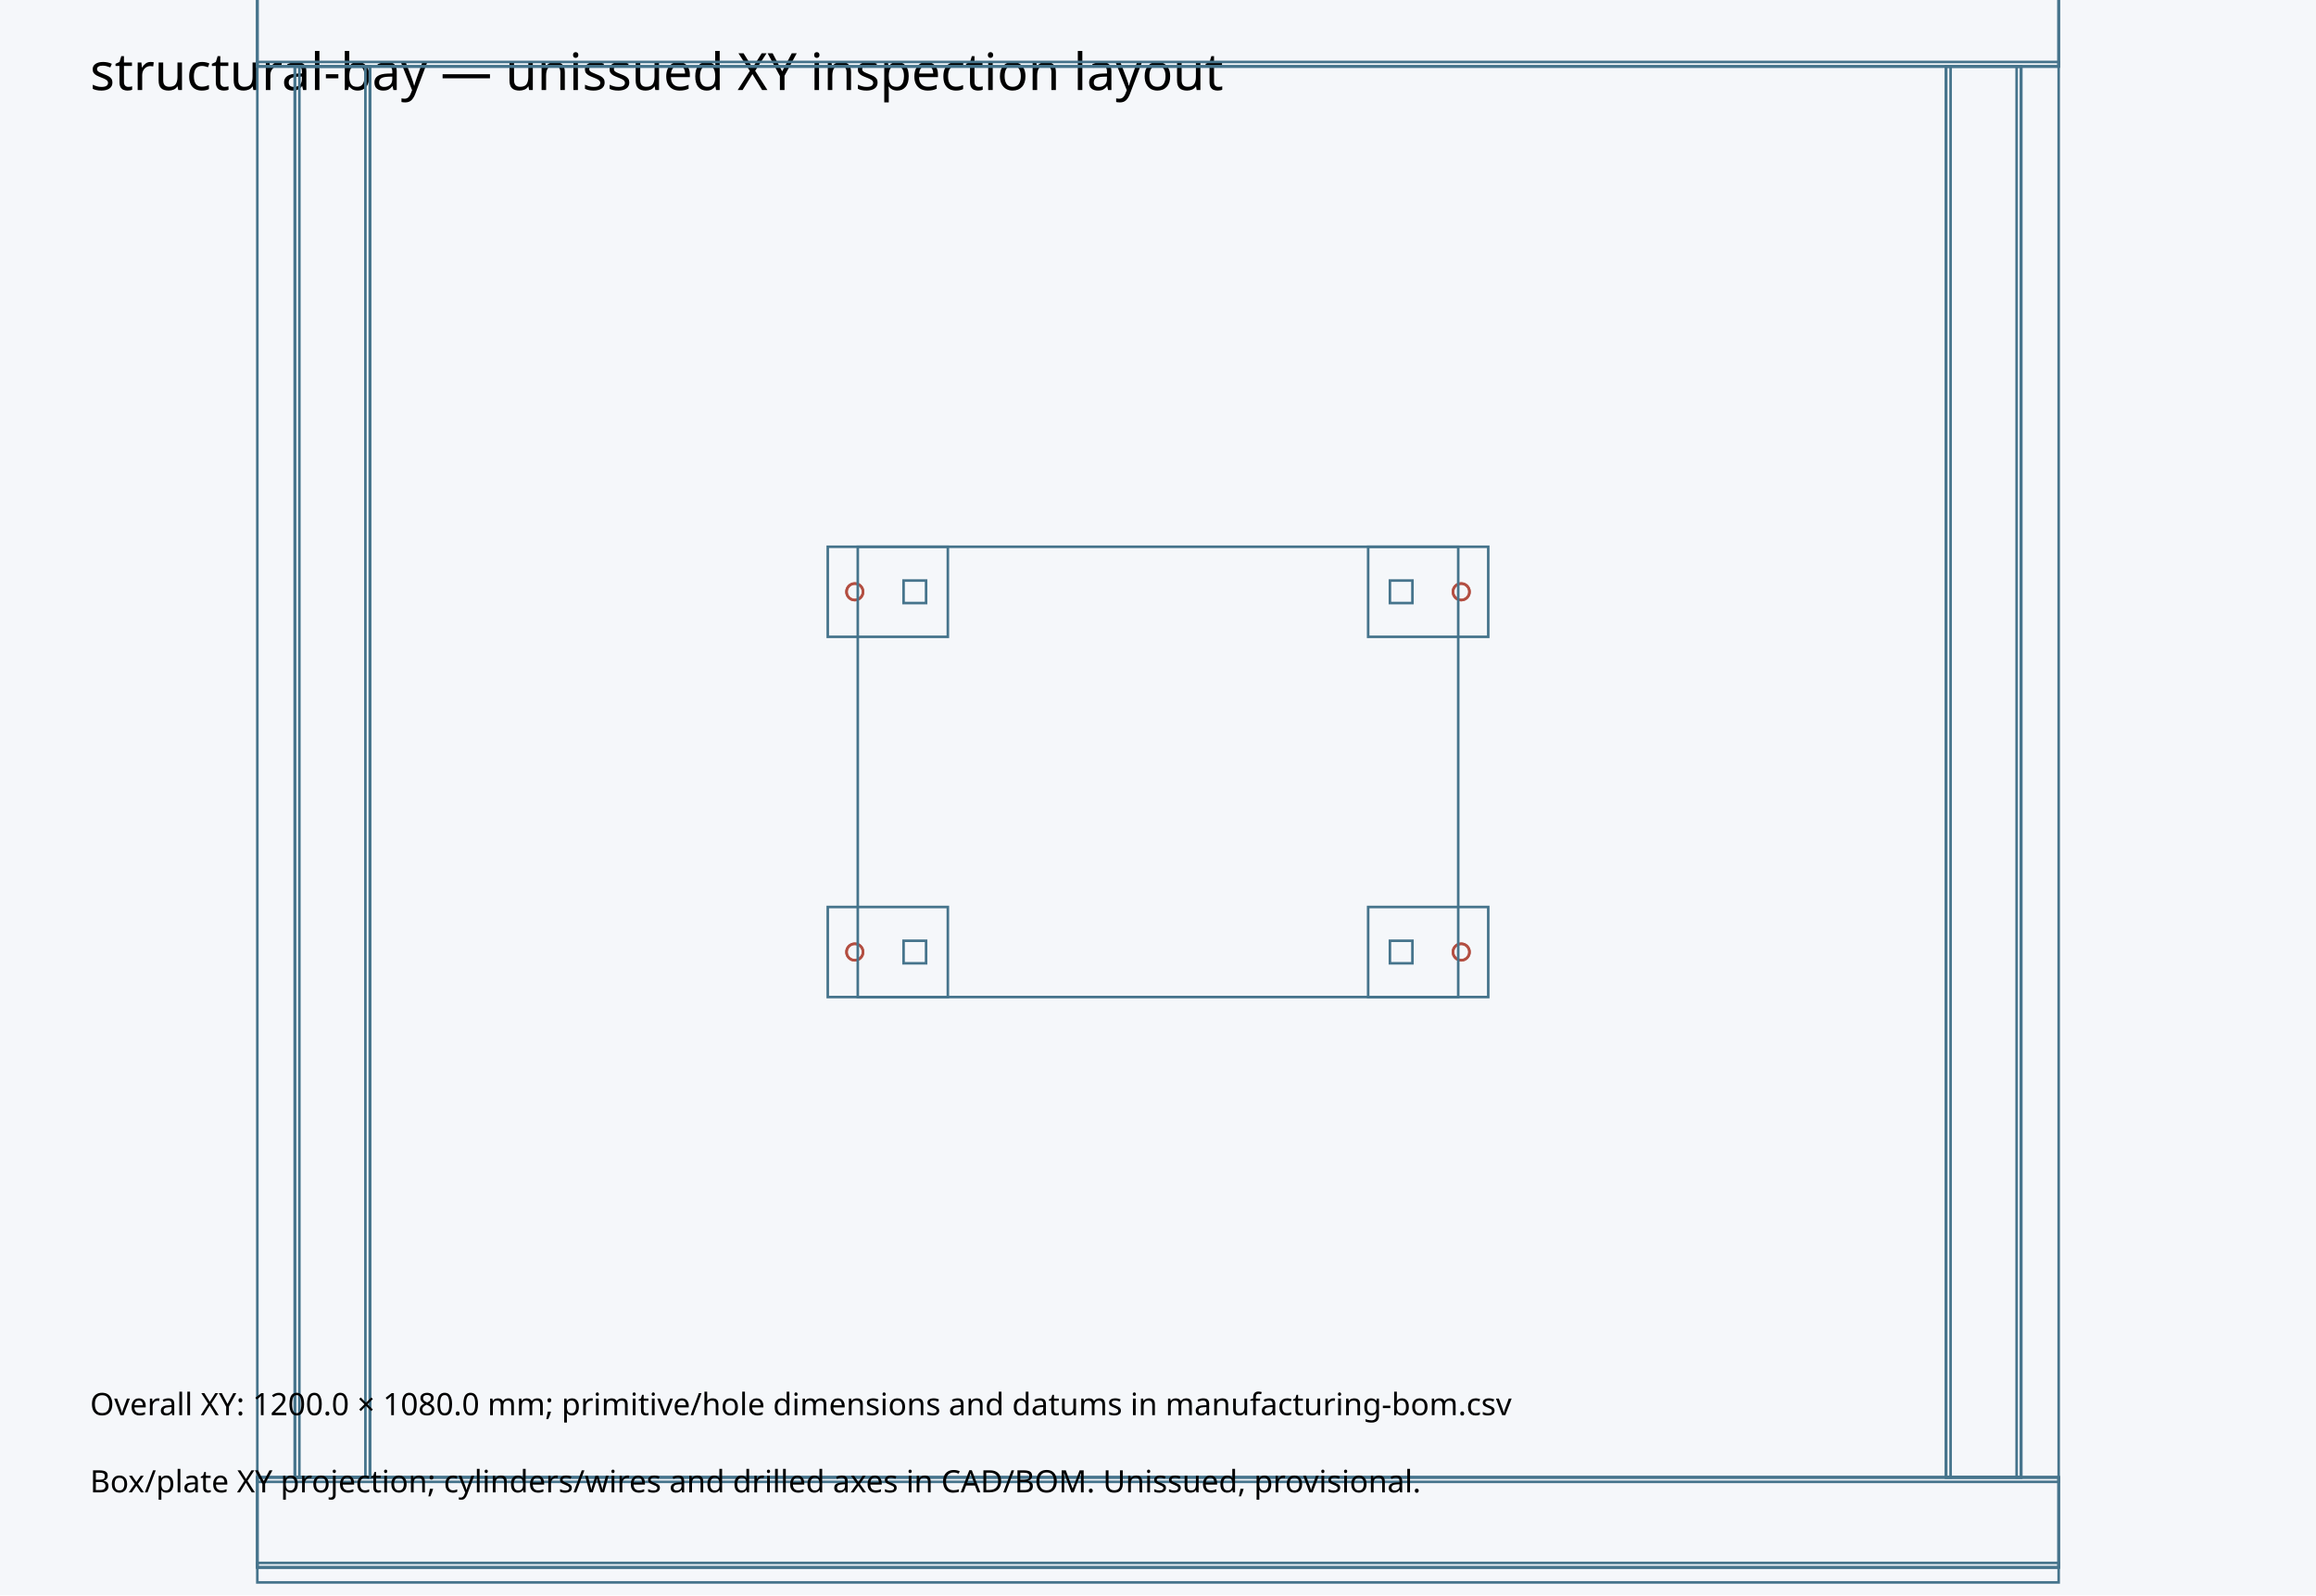
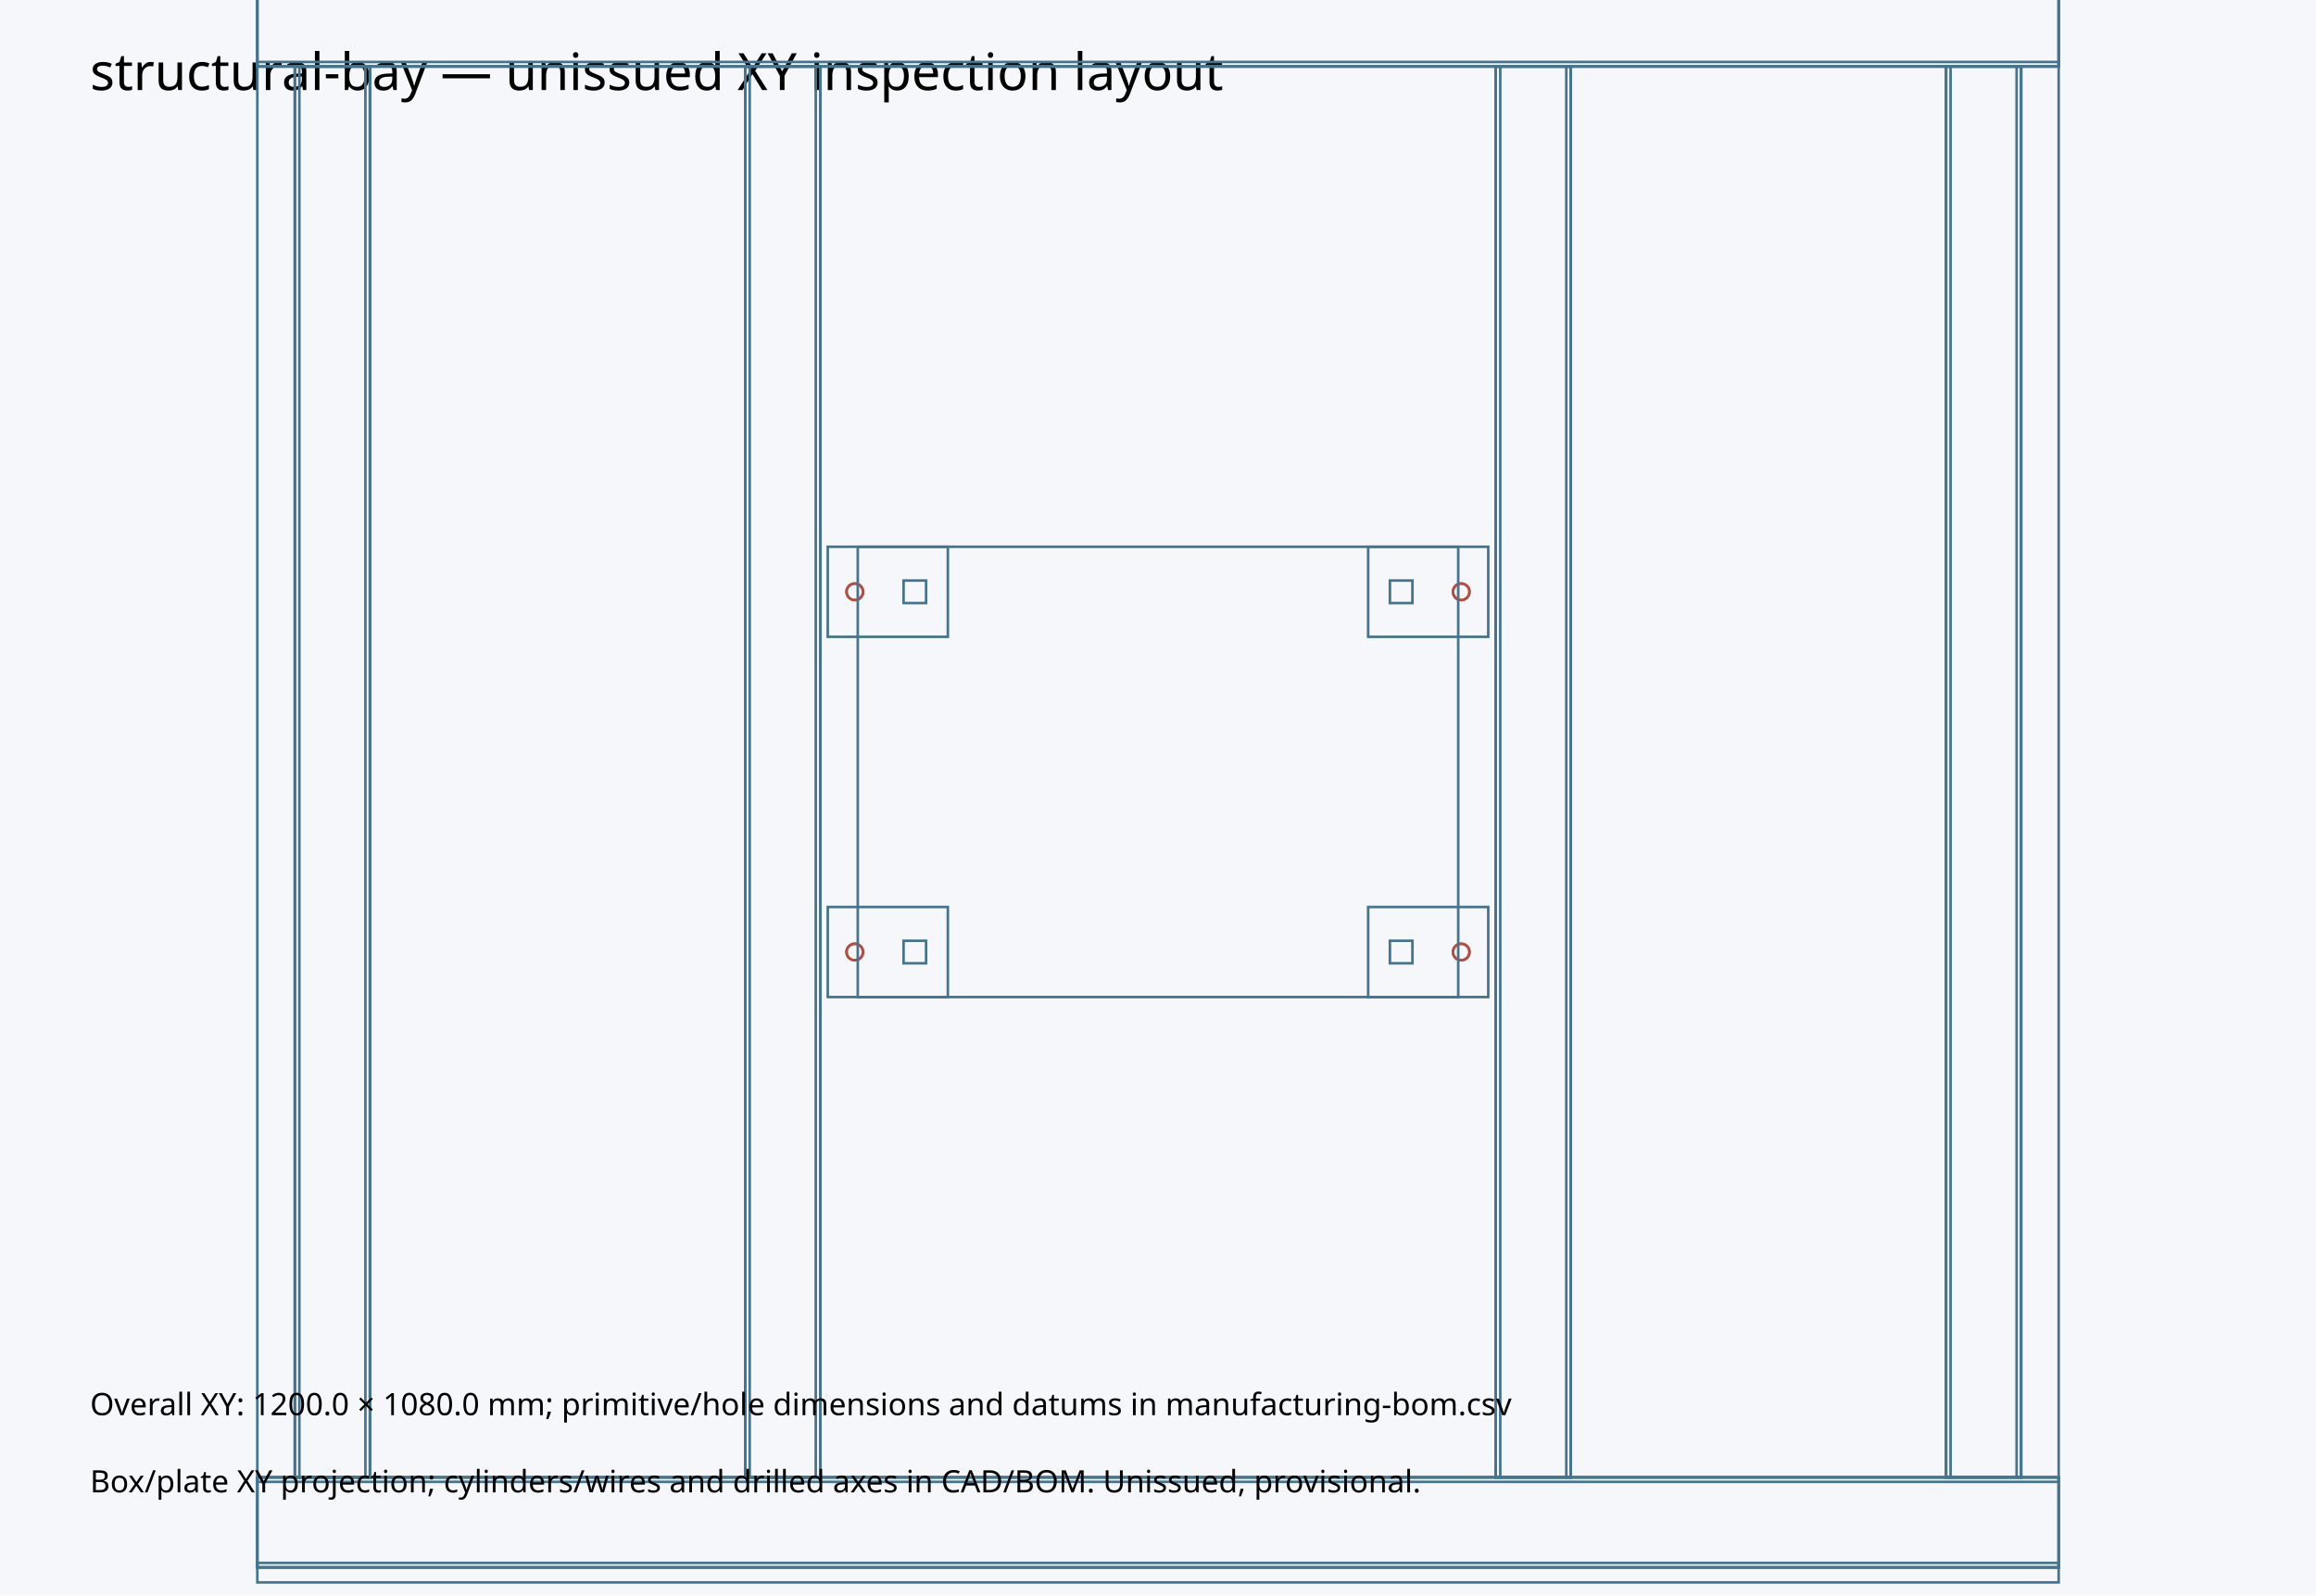
<svg xmlns="http://www.w3.org/2000/svg" width="900" height="620" viewBox="0 0 900 620">
  <rect width="900" height="620" fill="#f5f7fa" />
  <text x="35" y="35" font-family="sans-serif" font-size="20">structural-bay — unissued XY inspection layout</text>
  <rect x="100.000" y="574.167" width="700.000" height="35.000" fill="none" stroke="#46748c" />
  <rect x="100.000" y="574.167" width="700.000" height="35.000" fill="none" stroke="#46748c" />
  <rect x="100.000" y="607.417" width="700.000" height="1.750" fill="none" stroke="#46748c" />
  <rect x="100.000" y="574.167" width="700.000" height="1.750" fill="none" stroke="#46748c" />
  <rect x="100.000" y="-9.167" width="700.000" height="35.000" fill="none" stroke="#46748c" />
  <rect x="100.000" y="-9.167" width="700.000" height="35.000" fill="none" stroke="#46748c" />
  <rect x="100.000" y="24.083" width="700.000" height="1.750" fill="none" stroke="#46748c" />
  <rect x="100.000" y="-9.167" width="700.000" height="1.750" fill="none" stroke="#46748c" />
  <rect x="114.583" y="25.833" width="29.167" height="548.333" fill="none" stroke="#46748c" />
  <rect x="114.583" y="25.833" width="29.167" height="548.333" fill="none" stroke="#46748c" />
  <rect x="142.000" y="25.833" width="1.750" height="548.333" fill="none" stroke="#46748c" />
  <rect x="114.583" y="25.833" width="1.750" height="548.333" fill="none" stroke="#46748c" />
+   <rect x="289.583" y="25.833" width="29.167" height="548.333" fill="none" stroke="#46748c" />
+   <rect x="289.583" y="25.833" width="29.167" height="548.333" fill="none" stroke="#46748c" />
+   <rect x="317.000" y="25.833" width="1.750" height="548.333" fill="none" stroke="#46748c" />
+   <rect x="289.583" y="25.833" width="1.750" height="548.333" fill="none" stroke="#46748c" />
+   <rect x="581.250" y="25.833" width="29.167" height="548.333" fill="none" stroke="#46748c" />
+   <rect x="581.250" y="25.833" width="29.167" height="548.333" fill="none" stroke="#46748c" />
+   <rect x="608.667" y="25.833" width="1.750" height="548.333" fill="none" stroke="#46748c" />
+   <rect x="581.250" y="25.833" width="1.750" height="548.333" fill="none" stroke="#46748c" />
  <rect x="756.250" y="25.833" width="29.167" height="548.333" fill="none" stroke="#46748c" />
  <rect x="756.250" y="25.833" width="29.167" height="548.333" fill="none" stroke="#46748c" />
  <rect x="783.667" y="25.833" width="1.750" height="548.333" fill="none" stroke="#46748c" />
  <rect x="756.250" y="25.833" width="1.750" height="548.333" fill="none" stroke="#46748c" />
  <rect x="100.000" y="-15.000" width="700.000" height="630.000" fill="none" stroke="#46748c" />
  <circle cx="332.167" cy="370.000" r="3.208" fill="none" stroke="#b34e41" />
  <circle cx="332.167" cy="230.000" r="3.208" fill="none" stroke="#b34e41" />
  <circle cx="567.833" cy="370.000" r="3.208" fill="none" stroke="#b34e41" />
  <circle cx="567.833" cy="230.000" r="3.208" fill="none" stroke="#b34e41" />
  <rect x="321.667" y="352.500" width="46.667" height="35.000" fill="none" stroke="#46748c" />
  <circle cx="332.167" cy="370.000" r="3.208" fill="none" stroke="#b34e41" />
  <rect x="351.125" y="365.625" width="8.750" height="8.750" fill="none" stroke="#46748c" />
  <rect x="321.667" y="212.500" width="46.667" height="35.000" fill="none" stroke="#46748c" />
  <circle cx="332.167" cy="230.000" r="3.208" fill="none" stroke="#b34e41" />
  <rect x="351.125" y="225.625" width="8.750" height="8.750" fill="none" stroke="#46748c" />
  <rect x="531.667" y="352.500" width="46.667" height="35.000" fill="none" stroke="#46748c" />
  <circle cx="567.833" cy="370.000" r="3.208" fill="none" stroke="#b34e41" />
  <rect x="540.125" y="365.625" width="8.750" height="8.750" fill="none" stroke="#46748c" />
  <rect x="531.667" y="212.500" width="46.667" height="35.000" fill="none" stroke="#46748c" />
  <circle cx="567.833" cy="230.000" r="3.208" fill="none" stroke="#b34e41" />
  <rect x="540.125" y="225.625" width="8.750" height="8.750" fill="none" stroke="#46748c" />
  <rect x="333.333" y="212.500" width="233.333" height="175.000" fill="none" stroke="#46748c" />
  <text x="35" y="550" font-family="sans-serif">Overall XY: 1200.0 × 1080.0 mm; primitive/hole dimensions and datums in manufacturing-bom.csv</text>
  <text x="35" y="580" font-family="sans-serif">Box/plate XY projection; cylinders/wires and drilled axes in CAD/BOM. Unissued, provisional.</text>
</svg>
